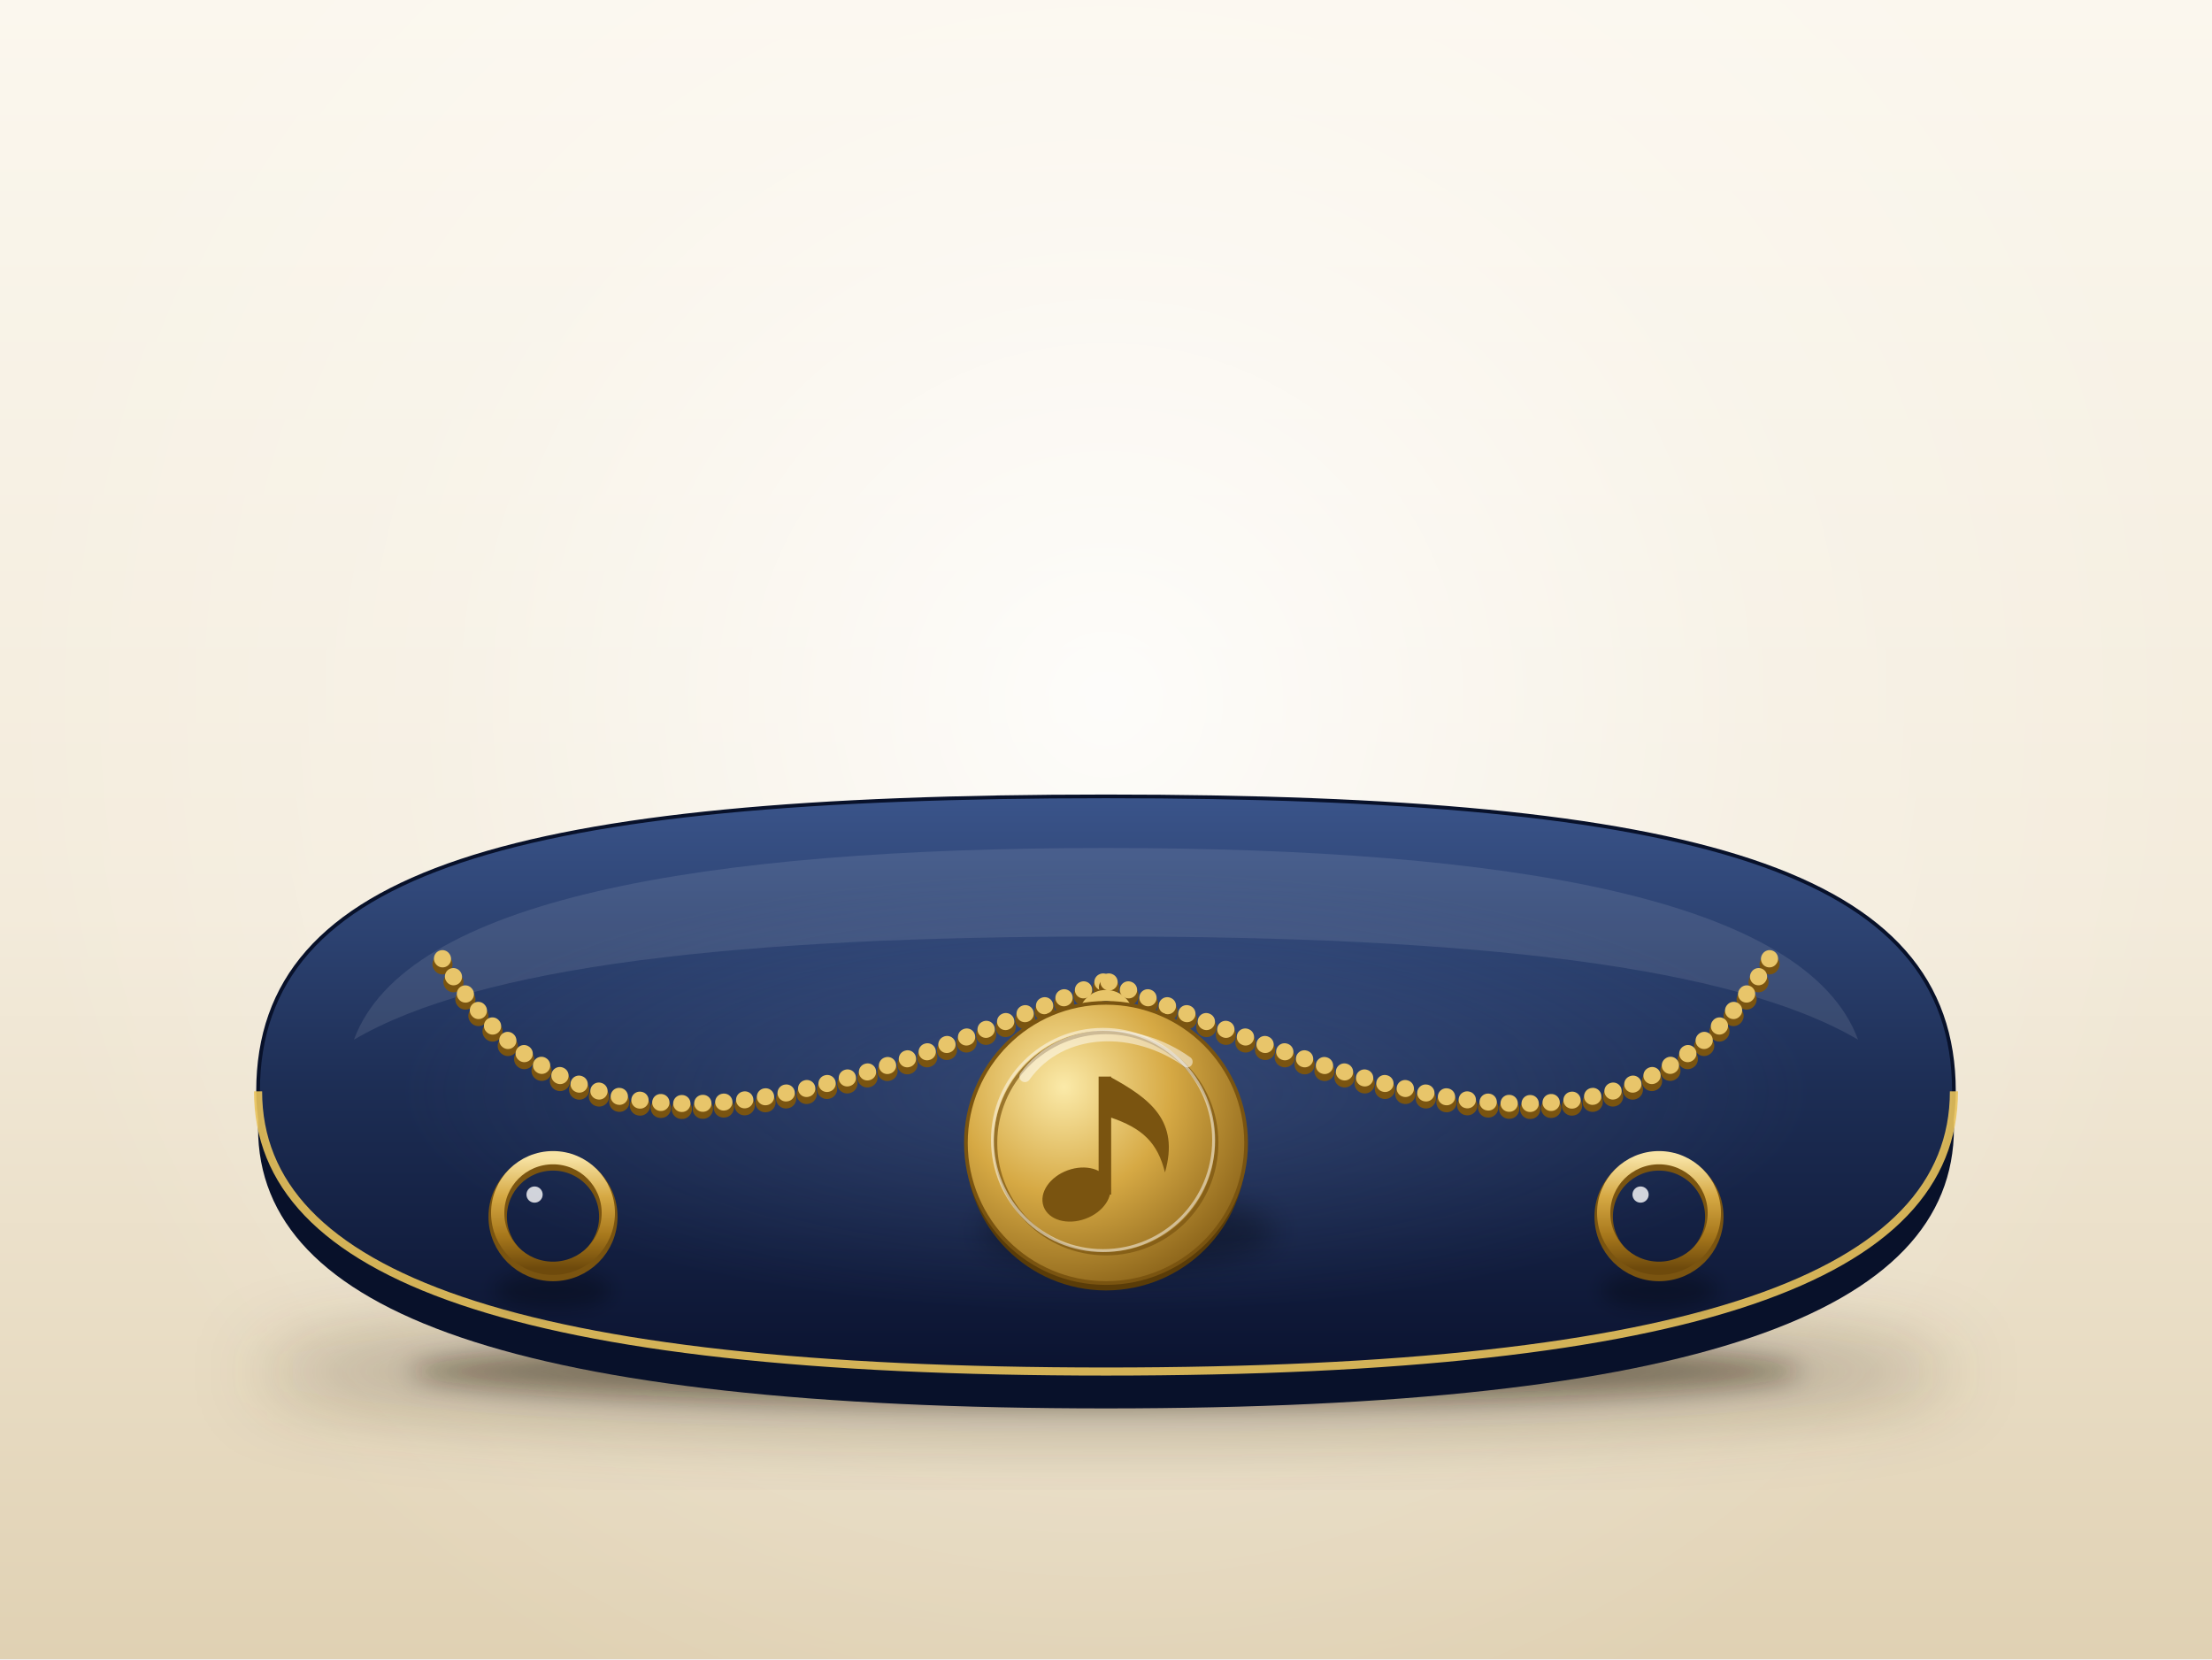
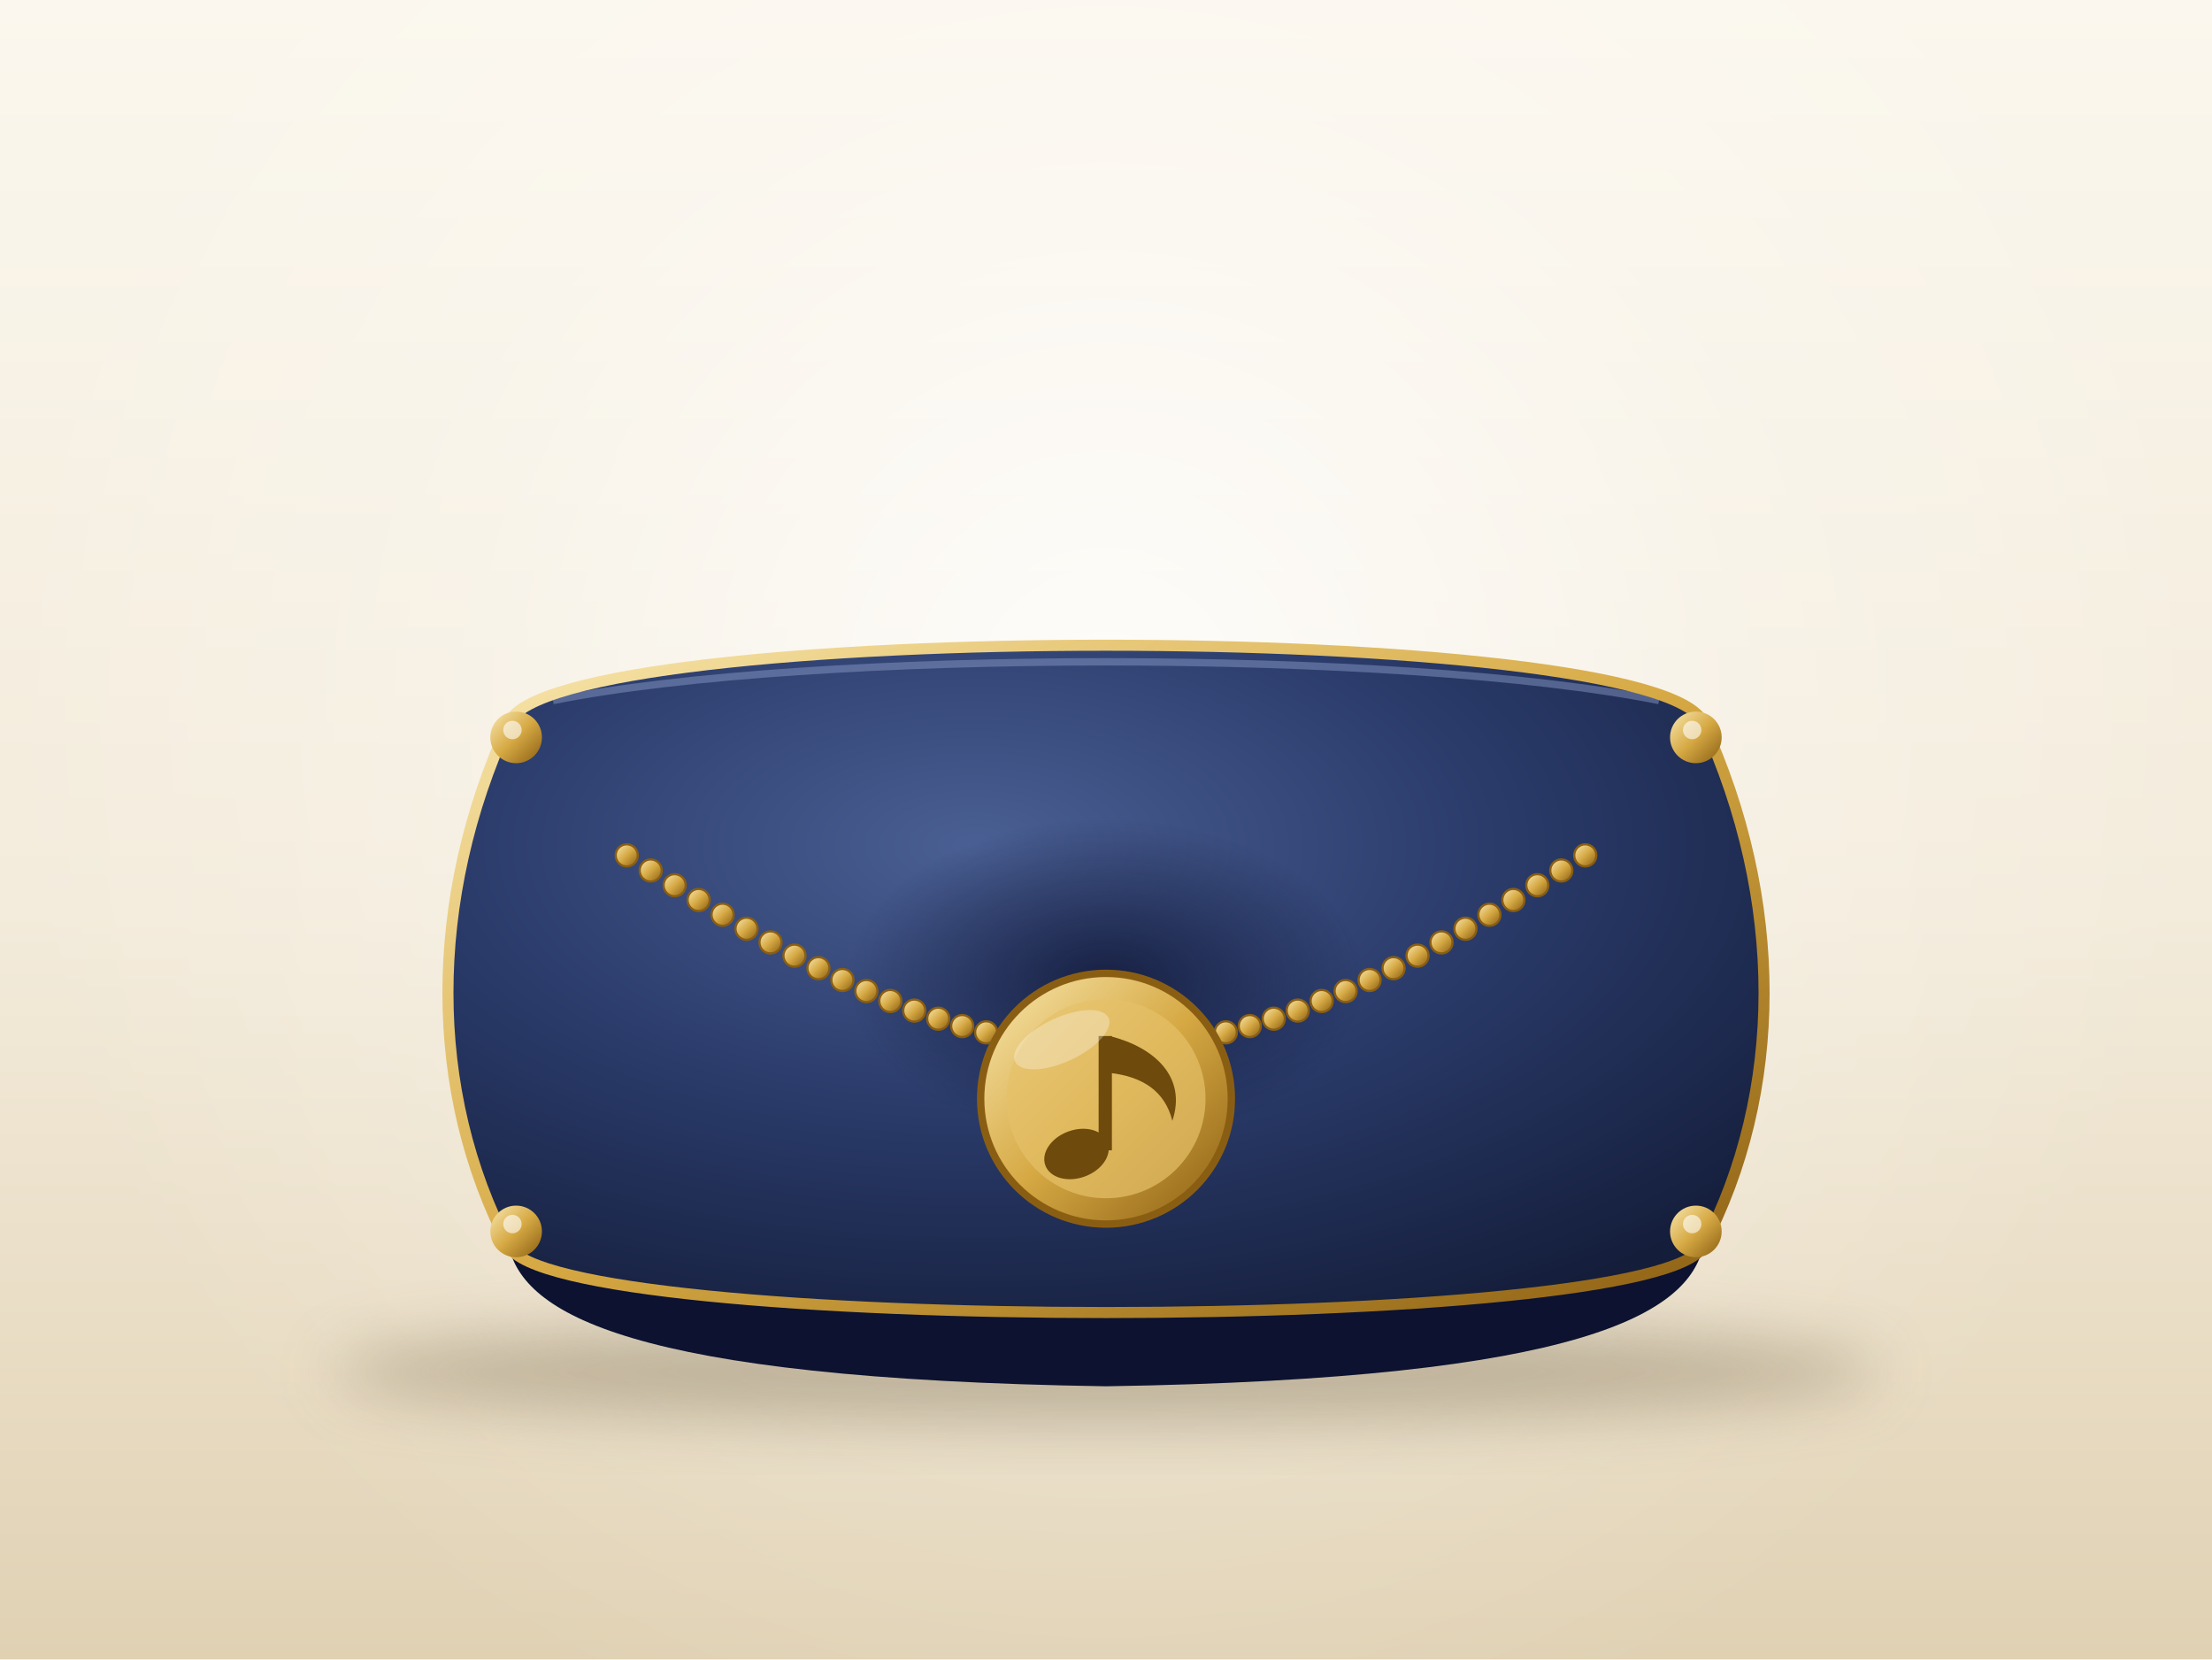
<svg xmlns="http://www.w3.org/2000/svg" viewBox="0 0 600 450" width="600" height="450" role="img">
  <defs>
-     <linearGradient id="jewelry1" x1="0" y1="0" x2="0" y2="1">
-       <stop offset="0" stop-color="#4a4d58" />
-       <stop offset="0.25" stop-color="#23252c" />
-       <stop offset="0.7" stop-color="#0d0e12" />
-       <stop offset="1" stop-color="#050507" />
-     </linearGradient>
-     <linearGradient id="jewelry2" x1="0" y1="0" x2="1" y2="0">
-       <stop offset="0" stop-color="#050507" />
-       <stop offset="0.4" stop-color="#3a3d47" />
-       <stop offset="0.55" stop-color="#4b4e5a" />
-       <stop offset="1" stop-color="#0a0a0d" />
-     </linearGradient>
-     <linearGradient id="jewelry3" x1="0" y1="0" x2="1" y2="0">
-       <stop offset="0" stop-color="#7d818b" />
-       <stop offset="0.2" stop-color="#d9dce2" />
-       <stop offset="0.45" stop-color="#f6f7f9" />
-       <stop offset="0.7" stop-color="#b2b6bf" />
-       <stop offset="1" stop-color="#7a7e88" />
-     </linearGradient>
-     <linearGradient id="jewelry4" x1="0" y1="0" x2="0" y2="1">
-       <stop offset="0" stop-color="#f4f5f7" />
-       <stop offset="0.5" stop-color="#c3c6cd" />
-       <stop offset="1" stop-color="#868a94" />
-     </linearGradient>
-     <linearGradient id="jewelry5" x1="0" y1="0" x2="0" y2="1">
-       <stop offset="0" stop-color="#f7e3a4" />
-       <stop offset="0.35" stop-color="#d6a944" />
-       <stop offset="0.7" stop-color="#a8781c" />
-       <stop offset="1" stop-color="#6e4a0c" />
-     </linearGradient>
-     <linearGradient id="jewelry6" x1="0" y1="0" x2="1" y2="0">
-       <stop offset="0" stop-color="#7a5410" />
-       <stop offset="0.3" stop-color="#e8c56a" />
-       <stop offset="0.5" stop-color="#fbeaa9" />
-       <stop offset="0.75" stop-color="#c1912f" />
-       <stop offset="1" stop-color="#7a5410" />
-     </linearGradient>
-     <linearGradient id="jewelry7" x1="0" y1="0" x2="0" y2="1">
-       <stop offset="0" stop-color="#33497a" />
-       <stop offset="0.45" stop-color="#1d2e55" />
-       <stop offset="1" stop-color="#0d1730" />
-     </linearGradient>
-     <linearGradient id="jewelry8" x1="0" y1="0" x2="1" y2="0">
-       <stop offset="0" stop-color="#0d1730" />
-       <stop offset="0.5" stop-color="#2b4272" />
-       <stop offset="1" stop-color="#0d1730" />
-     </linearGradient>
-     <linearGradient id="jewelry9" x1="0" y1="0" x2="0" y2="1">
+     <linearGradient id="jwbg" x1="0" y1="0" x2="0" y2="1">
      <stop offset="0" stop-color="#FBF7EE" />
      <stop offset="0.55" stop-color="#F3EBDB" />
      <stop offset="0.8" stop-color="#E9DDC5" />
      <stop offset="1" stop-color="#E0D1B3" />
    </linearGradient>
-     <radialGradient id="jewelry10" cx="300" cy="190" r="300" gradientUnits="userSpaceOnUse">
+     <radialGradient id="jwglow" cx="300" cy="190" r="300" gradientUnits="userSpaceOnUse">
      <stop offset="0" stop-color="#fff" stop-opacity="0.85" />
      <stop offset="0.6" stop-color="#fff" stop-opacity="0.2" />
      <stop offset="1" stop-color="#fff" stop-opacity="0" />
    </radialGradient>
-     <filter id="jewelry11" x="-50%" y="-50%" width="200%" height="200%">
-       <feGaussianBlur stdDeviation="10" />
+     <filter id="jwblur" x="-50%" y="-50%" width="200%" height="200%">
+       <feGaussianBlur stdDeviation="8" />
    </filter>
-     <filter id="jewelry12" x="-50%" y="-50%" width="200%" height="200%">
-       <feGaussianBlur stdDeviation="3.5" />
-     </filter>
-     <linearGradient id="jewelry13" x1="0" y1="0" x2="0" y2="1">
-       <stop offset="0" stop-color="#3a548a" />
-       <stop offset="0.5" stop-color="#1d2e55" />
-       <stop offset="1" stop-color="#0b1330" />
+     <radialGradient id="jwvel" cx="0.4" cy="0.3" r="0.8">
+       <stop offset="0" stop-color="#4a5f93" />
+       <stop offset="0.5" stop-color="#2a3b6a" />
+       <stop offset="1" stop-color="#141d3a" />
+     </radialGradient>
+     <linearGradient id="jwgold" x1="0" y1="0" x2="1" y2="1">
+       <stop offset="0" stop-color="#f9e8b0" />
+       <stop offset="0.5" stop-color="#d6a944" />
+       <stop offset="1" stop-color="#8a5e12" />
    </linearGradient>
-     <radialGradient id="jewelry14" cx="0.5" cy="0.5" r="0.5">
-       <stop offset="0" stop-color="#6a85c0" stop-opacity="0.28" />
-       <stop offset="1" stop-color="#6a85c0" stop-opacity="0" />
+     <radialGradient id="jwdimple" cx="0.5" cy="0.5" r="0.5">
+       <stop offset="0" stop-color="#0c1230" stop-opacity="0.75" />
+       <stop offset="1" stop-color="#0c1230" stop-opacity="0" />
    </radialGradient>
-     <filter id="jewelry15" x="-50%" y="-50%" width="200%" height="200%">
-       <feGaussianBlur stdDeviation="4" />
-     </filter>
-     <radialGradient id="jewelry16" cx="0.35" cy="0.3" r="0.85">
-       <stop offset="0" stop-color="#fbeaa9" />
-       <stop offset="0.45" stop-color="#d6a944" />
-       <stop offset="1" stop-color="#7a5410" />
-     </radialGradient>
-     <filter id="jewelry17" x="-50%" y="-50%" width="200%" height="200%">
-       <feGaussianBlur stdDeviation="2.5" />
-     </filter>
-     <filter id="jewelry18" x="-50%" y="-50%" width="200%" height="200%">
-       <feGaussianBlur stdDeviation="2.5" />
-     </filter>
  </defs>
-   <rect width="600" height="450" fill="url(#jewelry9)" />
-   <rect width="600" height="450" fill="url(#jewelry10)" />
-   <ellipse cx="300" cy="372" rx="230" ry="16" fill="#3b2a10" opacity="0.304" filter="url(#jewelry11)" />
-   <ellipse cx="300" cy="372" rx="188.6" ry="8.8" fill="#150e04" opacity="0.38" filter="url(#jewelry12)" />
-   <path d="M70,300 C70,240 140,222 300,222 C460,222 530,240 530,300 C530,350 460,376 300,376 C140,376 70,350 70,300 Z" fill="#08112a" transform="translate(0,6)" />
-   <path d="M70,296 C70,236 140,216 300,216 C460,216 530,236 530,296 C530,346 460,372 300,372 C140,372 70,346 70,296 Z" fill="url(#jewelry13)" stroke="#08112a" stroke-width="1" />
-   <path d="M96,282 C110,244 190,230 300,230 C410,230 490,244 504,282 C470,262 400,254 300,254 C200,254 130,262 96,282 Z" fill="#fff" opacity=".10" />
-   <ellipse cx="300" cy="296" rx="190" ry="60" fill="url(#jewelry14)" />
-   <path d="M70,296 C70,346 140,372 300,372 C460,372 530,346 530,296" fill="none" stroke="#e9c35c" stroke-width="2.2" opacity=".9" />
-   <path d="M120,260 C160,330 240,290 300,266" fill="none" stroke="#7a5410" stroke-width="5.4" stroke-linecap="round" stroke-dasharray="0.1 5.6" transform="translate(0,1.5)" />
-   <path d="M120,260 C160,330 240,290 300,266" fill="none" stroke="#e8c56a" stroke-width="4.6" stroke-linecap="round" stroke-dasharray="0.1 5.6" />
-   <path d="M480,260 C440,330 360,290 300,266" fill="none" stroke="#7a5410" stroke-width="5.4" stroke-linecap="round" stroke-dasharray="0.1 5.6" transform="translate(0,1.5)" />
-   <path d="M480,260 C440,330 360,290 300,266" fill="none" stroke="#e8c56a" stroke-width="4.6" stroke-linecap="round" stroke-dasharray="0.1 5.6" />
-   <ellipse cx="306" cy="334" rx="40" ry="10" fill="#000" opacity=".3" filter="url(#jewelry15)" />
-   <circle cx="300" cy="276" r="6" fill="none" stroke="#e8c56a" stroke-width="3" />
-   <circle cx="300" cy="312" r="38" fill="#5a3c08" />
-   <circle cx="300" cy="310" r="38" fill="url(#jewelry16)" stroke="#7a5410" stroke-width="1" />
-   <circle cx="300" cy="310" r="30" fill="none" stroke="#7a5410" stroke-width="1" opacity=".7" />
-   <circle cx="300" cy="310" r="30" fill="none" stroke="#fff" stroke-width=".8" opacity=".5" transform="translate(-.8,-.8)" />
-   <g fill="#7a5410" stroke="#7a5410">
-     <ellipse cx="292" cy="324" rx="9" ry="6.5" transform="rotate(-20 292 324)" />
-     <rect x="298" y="292" width="3.4" height="32" stroke="none" />
-     <path d="M301,292 C312,298 320,304 316,318 C314,310 310,306 301,303 Z" stroke="none" />
+   <rect width="600" height="450" fill="url(#jwbg)" />
+   <rect width="600" height="450" fill="url(#jwglow)" />
+   <ellipse cx="300" cy="372" rx="210" ry="14" fill="#6b5a3c" opacity="0.35" filter="url(#jwblur)" />
+   <path d="M138 196 C150 168 450 168 462 196 C484 244 484 296 462 338 C450 362 150 362 138 338 C116 296 116 244 138 196 Z" fill="url(#jwvel)" />
+   <path d="M138 338 C150 362 450 362 462 338 C458 356 430 374 300 376 C170 374 142 356 138 338 Z" fill="#0c1230" />
+   <path d="M150 190 C220 176 380 176 450 190" fill="none" stroke="#8fa0cc" stroke-width="2" opacity="0.45" />
+   <path d="M138 196 C150 168 450 168 462 196 C484 244 484 296 462 338 C450 362 150 362 138 338 C116 296 116 244 138 196 Z" fill="none" stroke="url(#jwgold)" stroke-width="3" />
+   <ellipse cx="300" cy="266" rx="70" ry="44" fill="url(#jwdimple)" />
+   <circle cx="140" cy="200" r="7" fill="url(#jwgold)" />
+   <circle cx="139" cy="198" r="2.5" fill="#fff" opacity="0.6" />
+   <circle cx="460" cy="200" r="7" fill="url(#jwgold)" />
+   <circle cx="459" cy="198" r="2.5" fill="#fff" opacity="0.6" />
+   <circle cx="140" cy="334" r="7" fill="url(#jwgold)" />
+   <circle cx="139" cy="332" r="2.5" fill="#fff" opacity="0.6" />
+   <circle cx="460" cy="334" r="7" fill="url(#jwgold)" />
+   <circle cx="459" cy="332" r="2.5" fill="#fff" opacity="0.6" />
+   <circle cx="170.0" cy="232.0" r="3" fill="url(#jwgold)" stroke="#8a5e12" stroke-width="0.6" />
+   <circle cx="176.5" cy="236.1" r="3" fill="url(#jwgold)" stroke="#8a5e12" stroke-width="0.6" />
+   <circle cx="183.0" cy="240.1" r="3" fill="url(#jwgold)" stroke="#8a5e12" stroke-width="0.6" />
+   <circle cx="189.5" cy="244.1" r="3" fill="url(#jwgold)" stroke="#8a5e12" stroke-width="0.6" />
+   <circle cx="196.0" cy="248.1" r="3" fill="url(#jwgold)" stroke="#8a5e12" stroke-width="0.6" />
+   <circle cx="202.5" cy="251.9" r="3" fill="url(#jwgold)" stroke="#8a5e12" stroke-width="0.6" />
+   <circle cx="209.0" cy="255.6" r="3" fill="url(#jwgold)" stroke="#8a5e12" stroke-width="0.6" />
+   <circle cx="215.5" cy="259.2" r="3" fill="url(#jwgold)" stroke="#8a5e12" stroke-width="0.6" />
+   <circle cx="222.0" cy="262.6" r="3" fill="url(#jwgold)" stroke="#8a5e12" stroke-width="0.6" />
+   <circle cx="228.5" cy="265.8" r="3" fill="url(#jwgold)" stroke="#8a5e12" stroke-width="0.6" />
+   <circle cx="235.0" cy="268.8" r="3" fill="url(#jwgold)" stroke="#8a5e12" stroke-width="0.6" />
+   <circle cx="241.5" cy="271.5" r="3" fill="url(#jwgold)" stroke="#8a5e12" stroke-width="0.6" />
+   <circle cx="248.0" cy="274.1" r="3" fill="url(#jwgold)" stroke="#8a5e12" stroke-width="0.6" />
+   <circle cx="254.5" cy="276.3" r="3" fill="url(#jwgold)" stroke="#8a5e12" stroke-width="0.6" />
+   <circle cx="261.0" cy="278.3" r="3" fill="url(#jwgold)" stroke="#8a5e12" stroke-width="0.6" />
+   <circle cx="267.5" cy="280.0" r="3" fill="url(#jwgold)" stroke="#8a5e12" stroke-width="0.6" />
+   <circle cx="274.0" cy="281.5" r="3" fill="url(#jwgold)" stroke="#8a5e12" stroke-width="0.6" />
+   <circle cx="280.5" cy="282.6" r="3" fill="url(#jwgold)" stroke="#8a5e12" stroke-width="0.6" />
+   <circle cx="287.0" cy="283.4" r="3" fill="url(#jwgold)" stroke="#8a5e12" stroke-width="0.6" />
+   <circle cx="293.5" cy="283.8" r="3" fill="url(#jwgold)" stroke="#8a5e12" stroke-width="0.6" />
+   <circle cx="300.0" cy="284.0" r="3" fill="url(#jwgold)" stroke="#8a5e12" stroke-width="0.6" />
+   <circle cx="306.5" cy="283.8" r="3" fill="url(#jwgold)" stroke="#8a5e12" stroke-width="0.6" />
+   <circle cx="313.0" cy="283.4" r="3" fill="url(#jwgold)" stroke="#8a5e12" stroke-width="0.6" />
+   <circle cx="319.5" cy="282.6" r="3" fill="url(#jwgold)" stroke="#8a5e12" stroke-width="0.6" />
+   <circle cx="326.0" cy="281.5" r="3" fill="url(#jwgold)" stroke="#8a5e12" stroke-width="0.6" />
+   <circle cx="332.5" cy="280.0" r="3" fill="url(#jwgold)" stroke="#8a5e12" stroke-width="0.6" />
+   <circle cx="339.0" cy="278.3" r="3" fill="url(#jwgold)" stroke="#8a5e12" stroke-width="0.6" />
+   <circle cx="345.5" cy="276.3" r="3" fill="url(#jwgold)" stroke="#8a5e12" stroke-width="0.6" />
+   <circle cx="352.0" cy="274.1" r="3" fill="url(#jwgold)" stroke="#8a5e12" stroke-width="0.6" />
+   <circle cx="358.5" cy="271.5" r="3" fill="url(#jwgold)" stroke="#8a5e12" stroke-width="0.6" />
+   <circle cx="365.0" cy="268.8" r="3" fill="url(#jwgold)" stroke="#8a5e12" stroke-width="0.6" />
+   <circle cx="371.5" cy="265.8" r="3" fill="url(#jwgold)" stroke="#8a5e12" stroke-width="0.6" />
+   <circle cx="378.0" cy="262.6" r="3" fill="url(#jwgold)" stroke="#8a5e12" stroke-width="0.6" />
+   <circle cx="384.5" cy="259.2" r="3" fill="url(#jwgold)" stroke="#8a5e12" stroke-width="0.6" />
+   <circle cx="391.0" cy="255.6" r="3" fill="url(#jwgold)" stroke="#8a5e12" stroke-width="0.6" />
+   <circle cx="397.5" cy="251.9" r="3" fill="url(#jwgold)" stroke="#8a5e12" stroke-width="0.6" />
+   <circle cx="404.0" cy="248.1" r="3" fill="url(#jwgold)" stroke="#8a5e12" stroke-width="0.6" />
+   <circle cx="410.5" cy="244.1" r="3" fill="url(#jwgold)" stroke="#8a5e12" stroke-width="0.6" />
+   <circle cx="417.0" cy="240.1" r="3" fill="url(#jwgold)" stroke="#8a5e12" stroke-width="0.6" />
+   <circle cx="423.5" cy="236.1" r="3" fill="url(#jwgold)" stroke="#8a5e12" stroke-width="0.6" />
+   <circle cx="430.0" cy="232.0" r="3" fill="url(#jwgold)" stroke="#8a5e12" stroke-width="0.6" />
+   <circle cx="300" cy="298" r="34" fill="url(#jwgold)" stroke="#8a5e12" stroke-width="2" />
+   <circle cx="300" cy="298" r="27" fill="#e6c168" opacity="0.7" />
+   <g fill="#6e4a0c">
+     <ellipse cx="292" cy="313" rx="9" ry="6.5" transform="rotate(-20 292 313)" />
+     <rect x="298" y="281" width="3.6" height="31" />
+     <path d="M301 281 C313 284 322 292 318 304 C316 296 310 292 301 291 Z" />
  </g>
-   <path d="M278,292 C288,278 308,278 322,288" fill="none" stroke="#fff" stroke-width="3" stroke-linecap="round" opacity=".5" />
-   <ellipse cx="150" cy="350" rx="16" ry="5" fill="#000" opacity=".3" filter="url(#jewelry17)" />
-   <circle cx="150" cy="330" r="15" fill="none" stroke="#7a5410" stroke-width="5" />
-   <circle cx="150" cy="329" r="15" fill="none" stroke="url(#jewelry5)" stroke-width="3.6" />
-   <circle cx="145" cy="324" r="2.2" fill="#fff" opacity=".8" />
-   <ellipse cx="450" cy="350" rx="16" ry="5" fill="#000" opacity=".3" filter="url(#jewelry18)" />
-   <circle cx="450" cy="330" r="15" fill="none" stroke="#7a5410" stroke-width="5" />
-   <circle cx="450" cy="329" r="15" fill="none" stroke="url(#jewelry5)" stroke-width="3.6" />
-   <circle cx="445" cy="324" r="2.2" fill="#fff" opacity=".8" />
+   <ellipse cx="288" cy="282" rx="14" ry="6" fill="#fff" opacity="0.3" transform="rotate(-25 288 282)" />
</svg>
